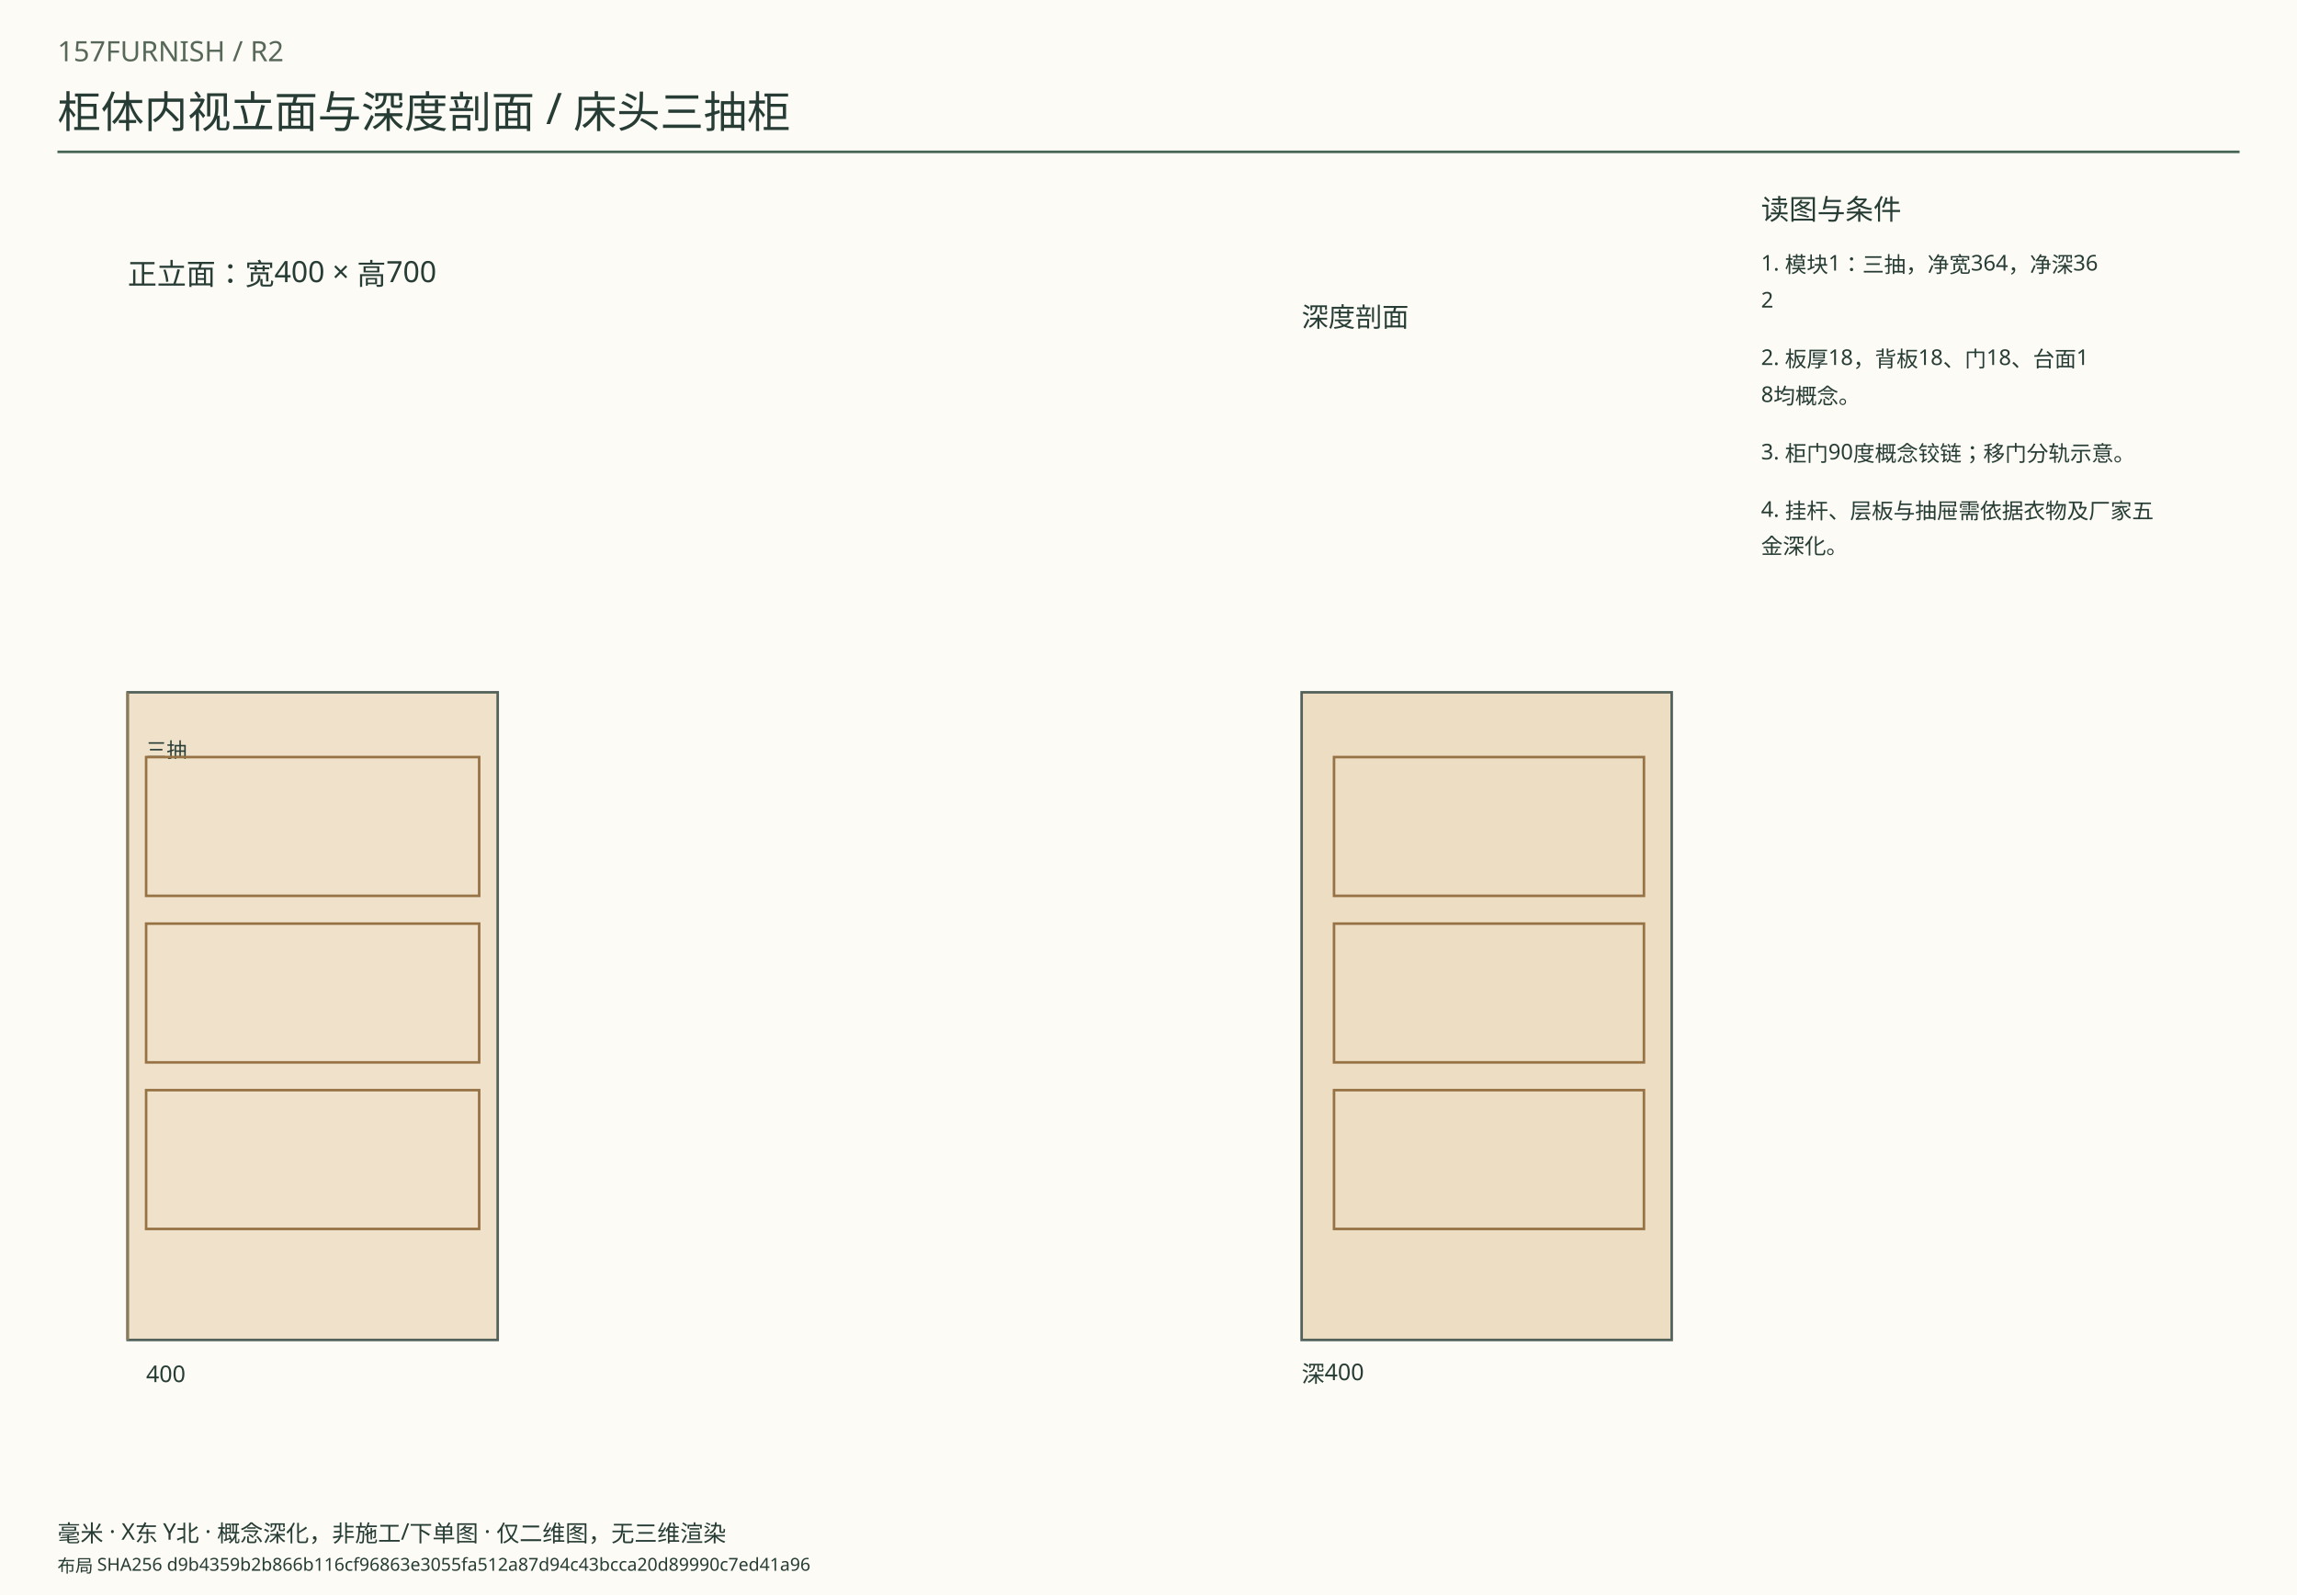
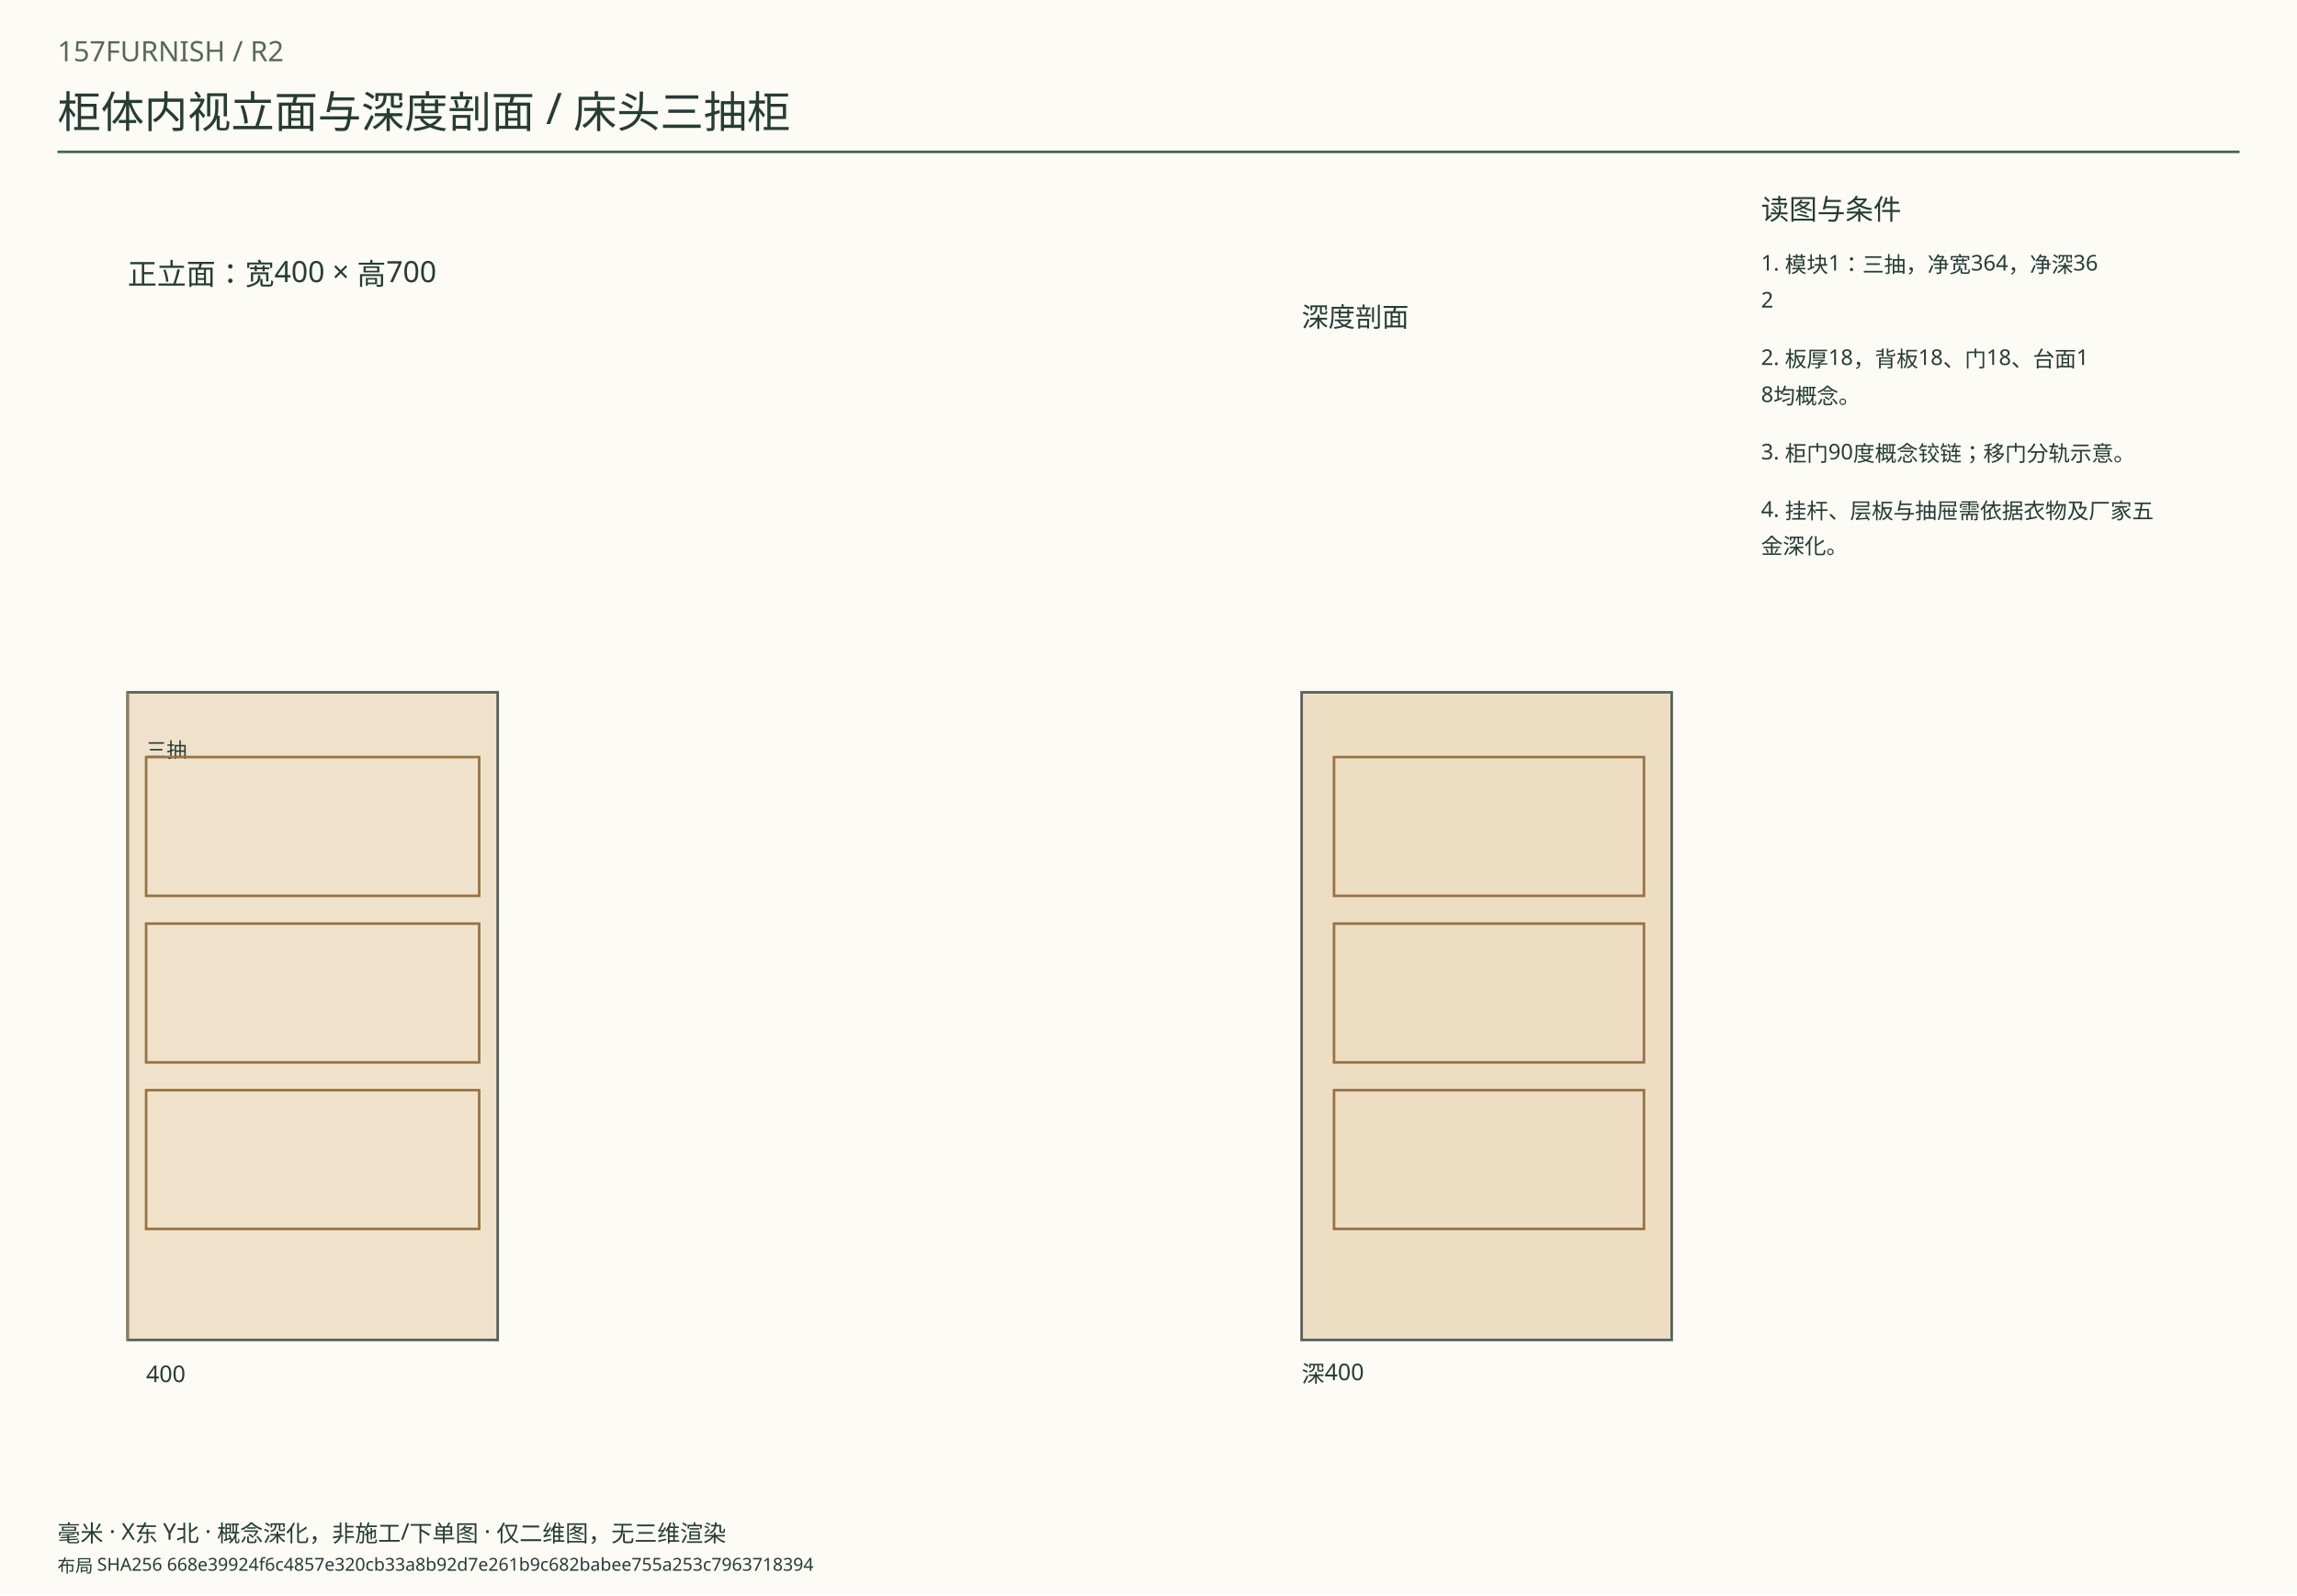
- <svg xmlns="http://www.w3.org/2000/svg" width="1800" height="1250" viewBox="0 0 1800 1250" data-revision="R2" data-layout-sha256="d9b4359b2b866b116cf96863e3055fa512a87d94c43bcca20d89990c7ed41a96">
+ <svg xmlns="http://www.w3.org/2000/svg" width="1800" height="1250" viewBox="0 0 1800 1250" data-revision="R2" data-layout-sha256="668e39924f6c4857e320cb33a8b92d7e261b9c682babee755a253c7963718394">
  <rect x="0" y="0" width="1800" height="1250" fill="#fcfbf6" stroke="none" stroke-width="1" />
  <text x="45.000" y="48.000" font-size="22" fill="#576858" font-family="Microsoft YaHei, sans-serif">157FURNISH  /  R2</text>
  <text x="45.000" y="100.000" font-size="34" fill="#263c34" font-family="Microsoft YaHei, sans-serif">柜体内视立面与深度剖面 / 床头三抽柜</text>
  <polyline points="45.000,119.000 1755.000,119.000" fill="none" stroke="#456653" stroke-width="2" />
  <text x="45.000" y="1208.000" font-size="18" fill="#263c34" font-family="Microsoft YaHei, sans-serif">毫米 · X东 Y北 · 概念深化，非施工/下单图 · 仅二维图，无三维渲染</text>
-   <text x="45.000" y="1232.000" font-size="14" fill="#263c34" font-family="Microsoft YaHei, sans-serif">布局 SHA256 d9b4359b2b866b116cf96863e3055fa512a87d94c43bcca20d89990c7ed41a96</text>
+   <text x="45.000" y="1232.000" font-size="14" fill="#263c34" font-family="Microsoft YaHei, sans-serif">布局 SHA256 668e39924f6c4857e320cb33a8b92d7e261b9c682babee755a253c7963718394</text>
  <text x="1380.000" y="172.000" font-size="22" fill="#263c34" font-family="Microsoft YaHei, sans-serif">读图与条件</text>
  <text x="1380.000" y="212.000" font-size="17" fill="#263c34" font-family="Microsoft YaHei, sans-serif">1. 模块1：三抽，净宽364，净深36</text>
  <text x="1380.000" y="241.000" font-size="17" fill="#263c34" font-family="Microsoft YaHei, sans-serif">2</text>
  <text x="1380.000" y="286.000" font-size="17" fill="#263c34" font-family="Microsoft YaHei, sans-serif">2. 板厚18，背板18、门18、台面1</text>
  <text x="1380.000" y="315.000" font-size="17" fill="#263c34" font-family="Microsoft YaHei, sans-serif">8均概念。</text>
  <text x="1380.000" y="360.000" font-size="17" fill="#263c34" font-family="Microsoft YaHei, sans-serif">3. 柜门90度概念铰链；移门分轨示意。</text>
  <text x="1380.000" y="405.000" font-size="17" fill="#263c34" font-family="Microsoft YaHei, sans-serif">4. 挂杆、层板与抽屉需依据衣物及厂家五</text>
  <text x="1380.000" y="434.000" font-size="17" fill="#263c34" font-family="Microsoft YaHei, sans-serif">金深化。</text>
  <rect x="100" y="542.5" width="290" height="507.5" fill="#f0e2ca" stroke="#526159" stroke-width="2" />
  <polyline points="100.000,1050.000 100.000,542.500" fill="none" stroke="#8c795b" stroke-width="2" />
  <text x="114.500" y="593.500" font-size="16" fill="#263c34" font-family="Microsoft YaHei, sans-serif">三抽</text>
  <rect x="114.5" y="854.25" width="261" height="108.75" fill="none" stroke="#967245" stroke-width="2" />
  <rect x="114.5" y="723.75" width="261" height="108.75" fill="none" stroke="#967245" stroke-width="2" />
  <rect x="114.5" y="593.25" width="261" height="108.75" fill="none" stroke="#967245" stroke-width="2" />
  <text x="114.500" y="1083.000" font-size="18" fill="#263c34" font-family="Microsoft YaHei, sans-serif">400</text>
  <rect x="1020" y="542.5" width="290" height="507.5" fill="#edddc3" stroke="#526159" stroke-width="2" />
  <rect x="1045.375" y="854.25" width="242.875" height="108.75" fill="none" stroke="#967245" stroke-width="2" />
  <rect x="1045.375" y="723.75" width="242.875" height="108.75" fill="none" stroke="#967245" stroke-width="2" />
  <rect x="1045.375" y="593.25" width="242.875" height="108.75" fill="none" stroke="#967245" stroke-width="2" />
  <text x="1020.000" y="1083.000" font-size="18" fill="#263c34" font-family="Microsoft YaHei, sans-serif">深400</text>
  <text x="100.000" y="223.000" font-size="23" fill="#263c34" font-family="Microsoft YaHei, sans-serif">正立面：宽400 × 高700</text>
  <text x="1020.000" y="256.000" font-size="21" fill="#263c34" font-family="Microsoft YaHei, sans-serif">深度剖面</text>
</svg>
